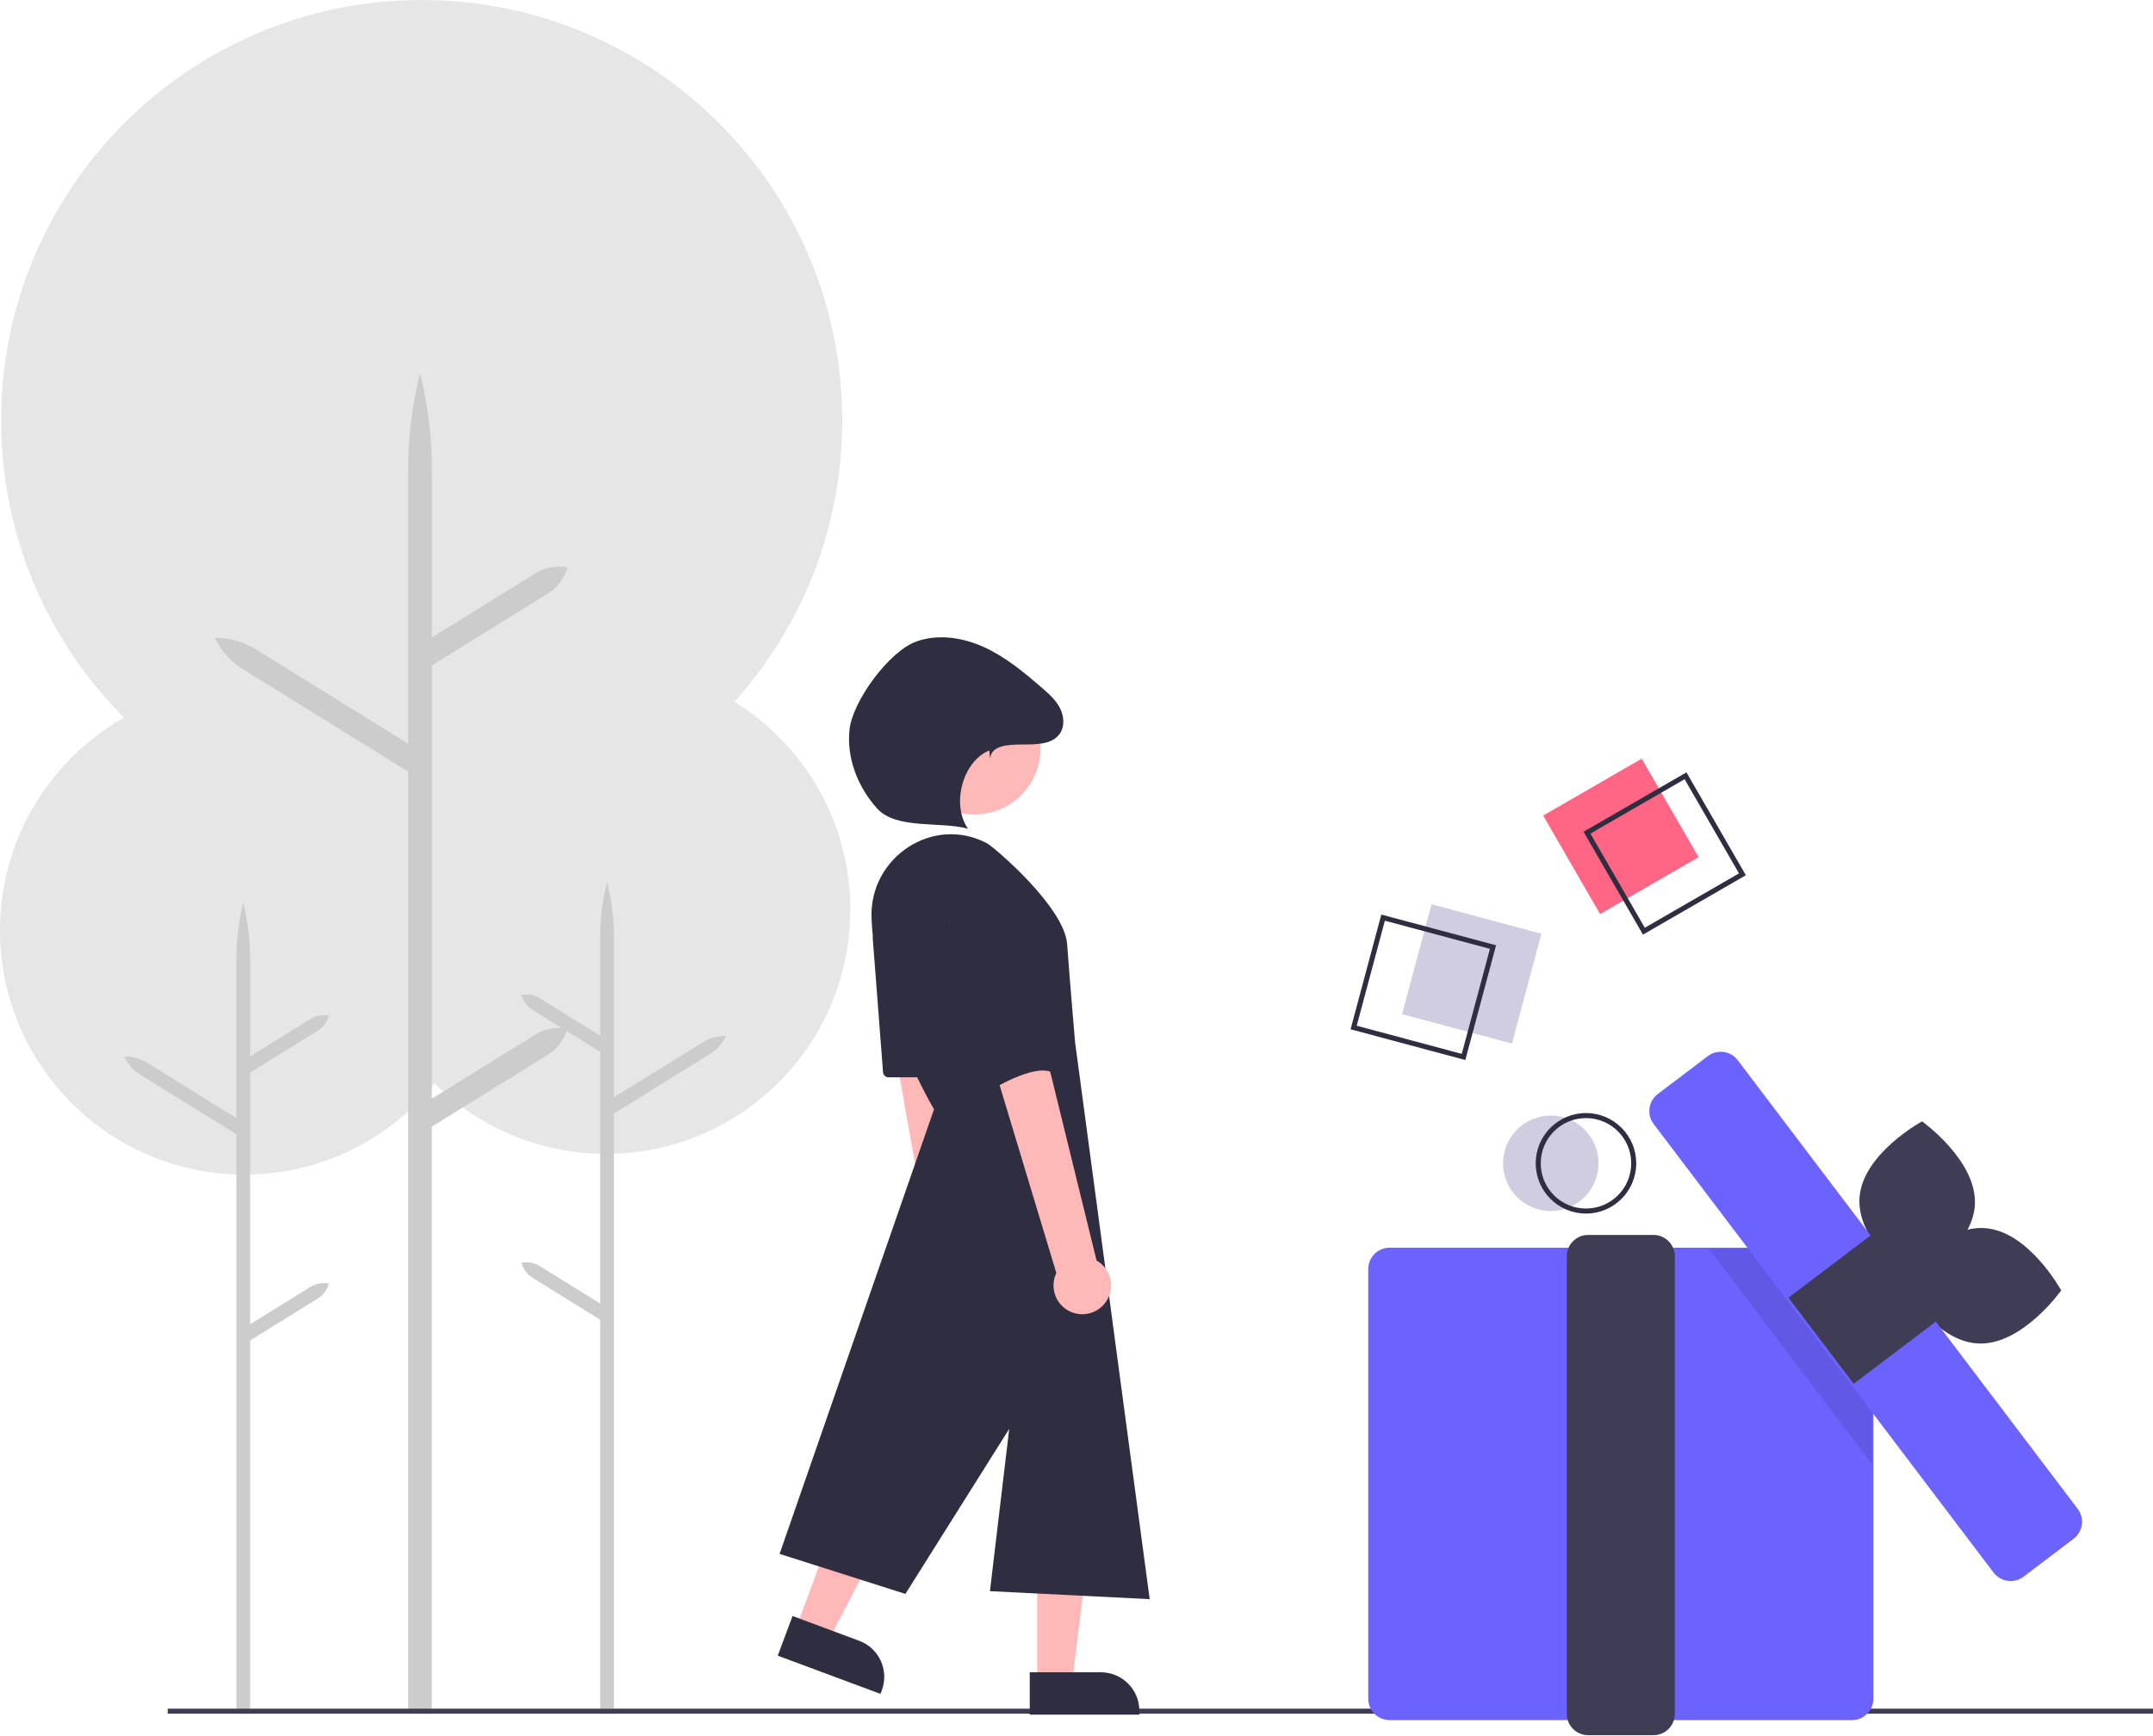
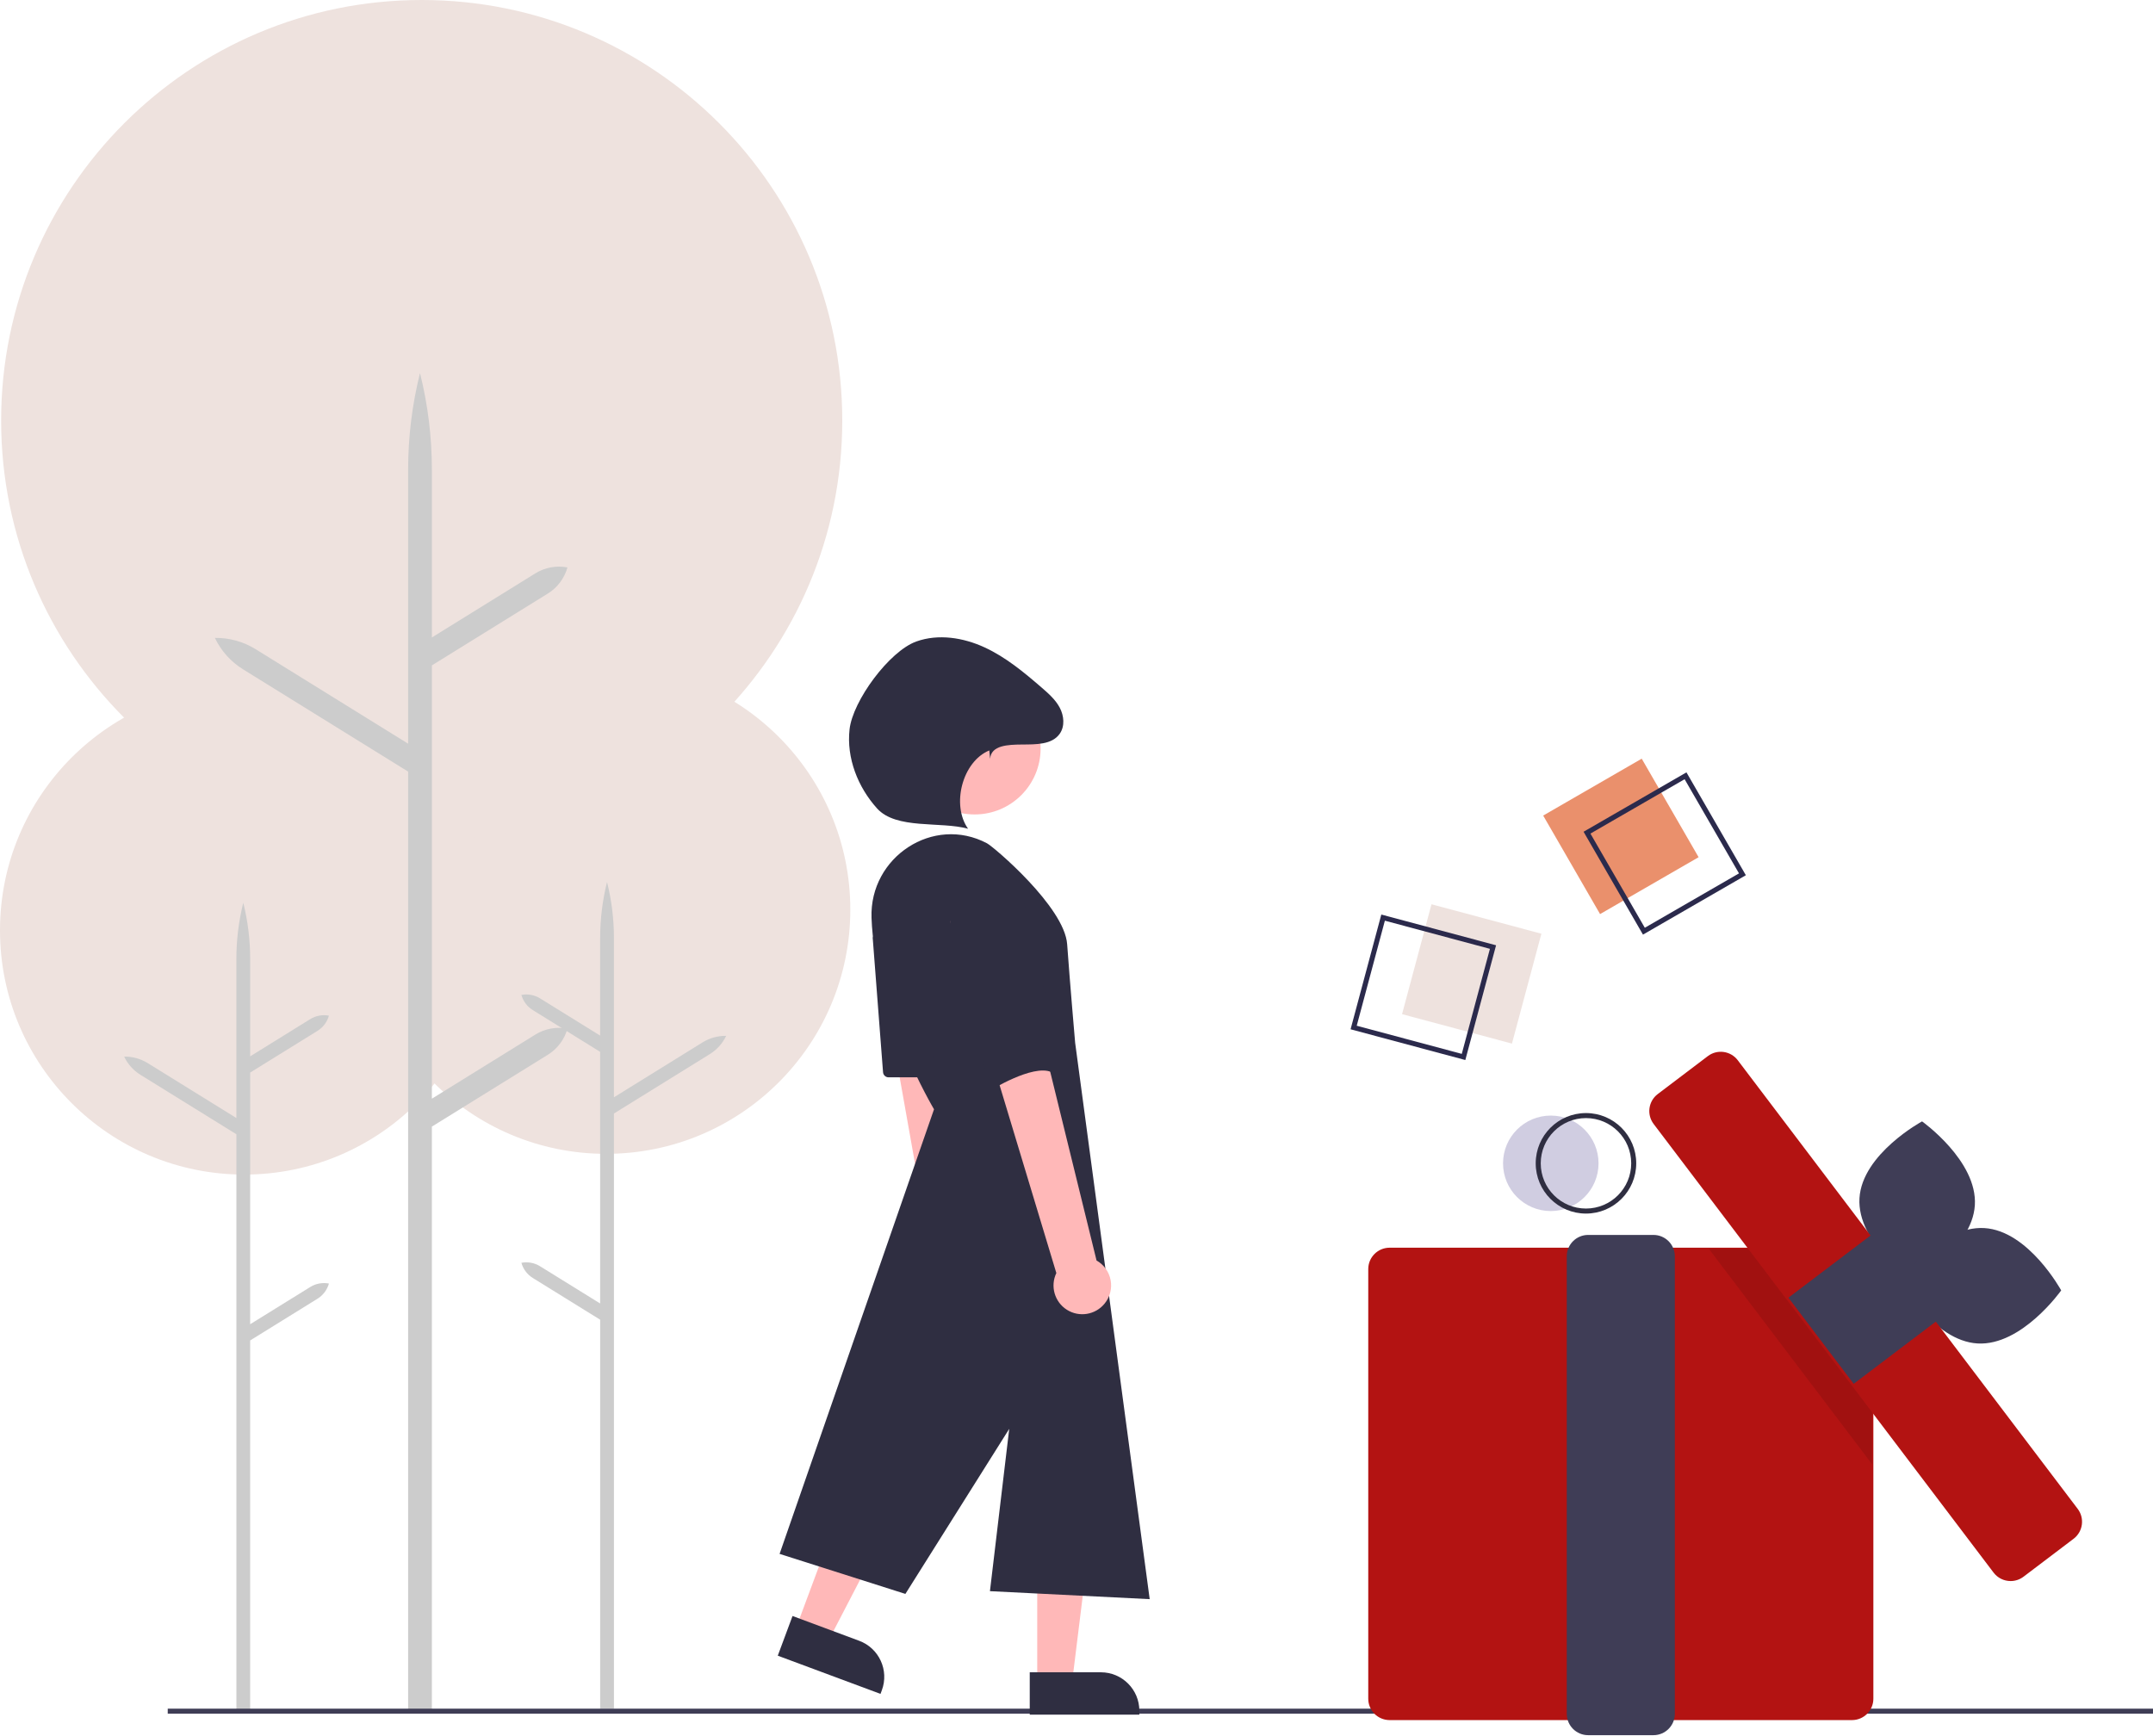
- <svg xmlns="http://www.w3.org/2000/svg" data-name="Layer 1" width="856.746" height="690.553" viewBox="0 0 856.746 690.553">
-   <circle cx="241.167" cy="361.995" r="97.2" fill="#e6e6e6" />
-   <path d="M386.532,608.657l23.91,14.816V523.321L383.642,506.714a10.396,10.396,0,0,1-4.536-6.039h0a10.396,10.396,0,0,1,7.427,1.374l23.91,14.816V478.03a91.89,91.89,0,0,1,2.744-22.286,91.887,91.887,0,0,1,2.744,22.286v63.387l35.274-21.858a17.286,17.286,0,0,1,9.389-2.59,17.287,17.287,0,0,1-6.498,7.254l-38.164,23.649V784.724h-5.487V629.928L383.642,613.321a10.396,10.396,0,0,1-4.536-6.039h0A10.396,10.396,0,0,1,386.532,608.657Z" transform="translate(-171.6269 -104.7236)" fill="#ccc" />
-   <circle cx="97.2" cy="370.247" r="97.2" fill="#e6e6e6" />
-   <path d="M295.089,616.91,271.179,631.726V531.574l26.8-16.607a10.396,10.396,0,0,0,4.536-6.039h0a10.396,10.396,0,0,0-7.427,1.374l-23.91,14.816V486.283a91.889,91.889,0,0,0-2.744-22.286,91.888,91.888,0,0,0-2.744,22.286v63.387L230.418,527.812a17.286,17.286,0,0,0-9.389-2.59,17.287,17.287,0,0,0,6.498,7.254l38.164,23.649V785.247H271.179V638.181l26.8-16.607a10.396,10.396,0,0,0,4.536-6.039h0A10.396,10.396,0,0,0,295.089,616.91Z" transform="translate(-171.6269 -104.7236)" fill="#ccc" />
-   <circle cx="167.808" cy="167.355" r="167.355" fill="#e6e6e6" />
-   <path d="M384.651,516.46l-41.167,25.51V369.534l46.143-28.593a17.899,17.899,0,0,0,7.81-10.397l0-0h-0a17.9,17.9,0,0,0-12.787,2.366l-41.167,25.51V291.555a158.211,158.211,0,0,0-4.724-38.371,158.208,158.208,0,0,0-4.724,38.371v109.137L273.304,363.057a29.763,29.763,0,0,0-16.165-4.46,29.763,29.763,0,0,0,11.188,12.49l65.709,40.718V785.614h9.447V553.084L389.627,524.491a17.899,17.899,0,0,0,7.811-10.397l0-0h-0A17.9,17.9,0,0,0,384.651,516.46Z" transform="translate(-171.6269 -104.7236)" fill="#ccc" />
-   <rect x="66.746" y="680" width="790" height="2" fill="#3f3d56" />
-   <rect x="793.994" y="414.943" width="45.274" height="45.274" transform="translate(-281.0094 362.2168) rotate(-30)" fill="#ff6584" />
-   <path d="M825.415,476.676l-23.638-40.941,40.941-23.637,23.638,40.942Zm-20.905-40.209,21.638,37.477L863.624,452.306l-21.638-37.477Z" transform="translate(-171.6269 -104.7236)" fill="#2f2e41" />
-   <circle cx="617.108" cy="462.969" r="19" fill="#d0cde1" />
-   <path d="M802.735,587.692a20,20,0,1,1,20-20A20,20,0,0,1,802.735,587.692Zm0-38a18,18,0,1,0,18,18A18,18,0,0,0,802.735,549.692Z" transform="translate(-171.6269 -104.7236)" fill="#2f2e41" />
-   <path d="M908.597,789.272h-184a8.51,8.51,0,0,1-8.5-8.5v-171a8.51,8.51,0,0,1,8.5-8.5h184a8.51,8.51,0,0,1,8.5,8.5v171A8.51,8.51,0,0,1,908.597,789.272Z" transform="translate(-171.6269 -104.7236)" fill="#6c63ff" />
-   <path d="M829.596,795.276h-26a8.51,8.51,0,0,1-8.5-8.5v-182.084a8.51,8.51,0,0,1,8.5-8.5h26a8.51,8.51,0,0,1,8.5,8.5v182.084A8.51,8.51,0,0,1,829.596,795.276Z" transform="translate(-171.6269 -104.7236)" fill="#3f3d56" />
-   <path d="M957.484,584.345c-1.075,17.64-24.904,30.542-24.904,30.542s-22.086-15.699-21.011-33.34,24.904-30.542,24.904-30.542S958.559,566.705,957.484,584.345Z" transform="translate(-171.6269 -104.7236)" fill="#3f3d56" />
-   <path d="M958.563,639.384c-17.644-1.02-30.619-24.808-30.619-24.808s15.63-22.135,33.274-21.115S991.837,618.269,991.837,618.269,976.207,640.404,958.563,639.384Z" transform="translate(-171.6269 -104.7236)" fill="#3f3d56" />
-   <polygon points="744.97 517.469 744.97 582.749 680.04 497.049 729.5 497.049 744.97 517.469" opacity="0.1" style="isolation:isolate" />
-   <path d="M971.719,733.938a8.489,8.489,0,0,1-6.785-3.363L829.66,552.033a8.5,8.5,0,0,1,1.642-11.908l19.927-15.098a8.498,8.498,0,0,1,11.908,1.643L998.411,705.21a8.5,8.5,0,0,1-1.642,11.908L976.842,732.216A8.454,8.454,0,0,1,971.719,733.938Z" transform="translate(-171.6269 -104.7236)" fill="#6c63ff" />
-   <rect x="891.919" y="603.825" width="43" height="43" transform="translate(-363.891 573.7996) rotate(-37.15004)" fill="#3f3d56" />
-   <rect x="734.633" y="469.685" width="45.274" height="45.274" transform="translate(-85.89891 991.6431) rotate(-75)" fill="#d0cde1" />
-   <path d="M754.726,526.585l-45.663-12.235,12.235-45.664,45.663,12.235ZM711.512,512.935l41.8,11.2,11.2-41.801-41.8-11.2Z" transform="translate(-171.6269 -104.7236)" fill="#2f2e41" />
-   <path d="M562.376,632.723a11.382,11.382,0,0,0-1.165-17.414L542.847,467.278,519.121,474.333l25.615,144.059A11.444,11.444,0,0,0,562.376,632.723Z" transform="translate(-171.6269 -104.7236)" fill="#ffb8b8" />
-   <polygon points="412.742 669.489 426.619 669.489 433.224 615.964 412.742 615.964 412.742 669.489" fill="#ffb8b8" />
-   <path d="M581.396,770.248h43.613a0,0,0,0,1,0,0v16.851a0,0,0,0,1,0,0H596.705a15.309,15.309,0,0,1-15.309-15.309v-1.541A0,0,0,0,1,581.396,770.248Z" transform="translate(1034.778 1452.623) rotate(-180)" fill="#2f2e41" />
-   <polygon points="316.779 647.875 329.786 652.713 354.636 604.848 335.44 597.707 316.779 647.875" fill="#ffb8b8" />
-   <path d="M482.696,754.919h43.613a0,0,0,0,1,0,0V771.77a0,0,0,0,1,0,0H498.005a15.309,15.309,0,0,1-15.309-15.309v-1.541A0,0,0,0,1,482.696,754.919Z" transform="translate(539.601 1549.959) rotate(-159.5964)" fill="#2f2e41" />
-   <circle cx="387.848" cy="297.888" r="26.239" fill="#ffb8b8" />
-   <path d="M518.434,469.953c-.822-24.168,24.579-40.934,45.95-29.619,2.723,1.442,30.838,25.328,31.897,40.161s3.179,39.203,3.179,39.203L629.127,741.141l-63.572-3.179,7.677-64.598-41.322,65.691-50.059-15.926,61.453-176.942S519.679,506.579,518.434,469.953Z" transform="translate(-171.6269 -104.7236)" fill="#2f2e41" />
-   <path d="M518.935,478.367l4.082,53.069a2.206,2.206,0,0,0,2.2,2.037H543.178a2.206,2.206,0,0,0,2.037-3.052L523.172,477.352A2.206,2.206,0,0,0,518.935,478.367Z" transform="translate(-171.6269 -104.7236)" fill="#2f2e41" />
-   <path d="M611.175,623.528a11.382,11.382,0,0,0-3.195-17.158l-35.562-144.864-22.738,9.783,42.298,140.071a11.444,11.444,0,0,0,19.197,12.168Z" transform="translate(-171.6269 -104.7236)" fill="#ffb8b8" />
-   <path d="M552.841,448.71s-7.417,14.833,0,41.322S565.555,538.77,565.555,538.77s16.953-10.595,24.369-7.417S578.192,460.743,578.192,460.743,566.614,435.996,552.841,448.71Z" transform="translate(-171.6269 -104.7236)" fill="#2f2e41" />
-   <path d="M565.632,406.706c.354-5.444,7.223-5.631,12.679-5.683s11.978.143,15.065-4.355c2.04-2.973,1.65-7.1-.035-10.288s-4.458-5.639-7.185-7.997c-7.041-6.089-14.298-12.129-22.752-16.027s-18.36-5.472-27.128-2.344c-10.77,3.843-25.329,23.626-26.587,34.992s3.285,22.953,10.942,31.446,25.182,5.066,36.211,8.088c-6.705-9.49-2.285-26.733,8.456-31.164Z" transform="translate(-171.6269 -104.7236)" fill="#2f2e41" />
+ <svg xmlns="http://www.w3.org/2000/svg" data-name="Layer 1" width="856.746" height="690.553" viewBox="0 0 856.746 690.553" version="1.1" id="svg19">
+   <defs id="defs19" />
+   <circle cx="241.167" cy="361.995" r="97.2" fill="#e6e6e6" id="circle1" style="fill:#eee2de;fill-opacity:1" />
+   <path d="M386.532,608.657l23.91,14.816V523.321L383.642,506.714a10.396,10.396,0,0,1-4.536-6.039h0a10.396,10.396,0,0,1,7.427,1.374l23.91,14.816V478.03a91.89,91.89,0,0,1,2.744-22.286,91.887,91.887,0,0,1,2.744,22.286v63.387l35.274-21.858a17.286,17.286,0,0,1,9.389-2.59,17.287,17.287,0,0,1-6.498,7.254l-38.164,23.649V784.724h-5.487V629.928L383.642,613.321a10.396,10.396,0,0,1-4.536-6.039h0A10.396,10.396,0,0,1,386.532,608.657Z" transform="translate(-171.6269 -104.7236)" fill="#ccc" id="path1" />
+   <circle cx="97.2" cy="370.247" r="97.2" fill="#e6e6e6" id="circle2" style="fill:#eee2de;fill-opacity:1" />
+   <path d="M295.089,616.91,271.179,631.726V531.574l26.8-16.607a10.396,10.396,0,0,0,4.536-6.039h0a10.396,10.396,0,0,0-7.427,1.374l-23.91,14.816V486.283a91.889,91.889,0,0,0-2.744-22.286,91.888,91.888,0,0,0-2.744,22.286v63.387L230.418,527.812a17.286,17.286,0,0,0-9.389-2.59,17.287,17.287,0,0,0,6.498,7.254l38.164,23.649V785.247H271.179V638.181l26.8-16.607a10.396,10.396,0,0,0,4.536-6.039h0A10.396,10.396,0,0,0,295.089,616.91Z" transform="translate(-171.6269 -104.7236)" fill="#ccc" id="path2" />
+   <circle cx="167.808" cy="167.355" r="167.355" fill="#e6e6e6" id="circle3" style="fill:#eee2de;fill-opacity:1" />
+   <path d="M384.651,516.46l-41.167,25.51V369.534l46.143-28.593a17.899,17.899,0,0,0,7.81-10.397l0-0h-0a17.9,17.9,0,0,0-12.787,2.366l-41.167,25.51V291.555a158.211,158.211,0,0,0-4.724-38.371,158.208,158.208,0,0,0-4.724,38.371v109.137L273.304,363.057a29.763,29.763,0,0,0-16.165-4.46,29.763,29.763,0,0,0,11.188,12.49l65.709,40.718V785.614h9.447V553.084L389.627,524.491a17.899,17.899,0,0,0,7.811-10.397l0-0h-0A17.9,17.9,0,0,0,384.651,516.46Z" transform="translate(-171.6269 -104.7236)" fill="#ccc" id="path3" />
+   <rect x="66.746" y="680" width="790" height="2" fill="#3f3d56" id="rect3" />
+   <rect x="793.994" y="414.943" width="45.274" height="45.274" transform="translate(-281.0094 362.2168) rotate(-30)" fill="#ff6584" id="rect4" style="fill:#ea906c;fill-opacity:1" />
+   <path d="M825.415,476.676l-23.638-40.941,40.941-23.637,23.638,40.942Zm-20.905-40.209,21.638,37.477L863.624,452.306l-21.638-37.477Z" transform="translate(-171.6269 -104.7236)" fill="#2f2e41" id="path4" style="fill:#2b2a4c;fill-opacity:1" />
+   <circle cx="617.108" cy="462.969" r="19" fill="#d0cde1" id="circle4" />
+   <path d="M802.735,587.692a20,20,0,1,1,20-20A20,20,0,0,1,802.735,587.692Zm0-38a18,18,0,1,0,18,18A18,18,0,0,0,802.735,549.692Z" transform="translate(-171.6269 -104.7236)" fill="#2f2e41" id="path5" />
+   <path d="M908.597,789.272h-184a8.51,8.51,0,0,1-8.5-8.5v-171a8.51,8.51,0,0,1,8.5-8.5h184a8.51,8.51,0,0,1,8.5,8.5v171A8.51,8.51,0,0,1,908.597,789.272Z" transform="translate(-171.6269 -104.7236)" fill="#6c63ff" id="path6" style="fill:#b31312;fill-opacity:1" />
+   <path d="M829.596,795.276h-26a8.51,8.51,0,0,1-8.5-8.5v-182.084a8.51,8.51,0,0,1,8.5-8.5h26a8.51,8.51,0,0,1,8.5,8.5v182.084A8.51,8.51,0,0,1,829.596,795.276Z" transform="translate(-171.6269 -104.7236)" fill="#3f3d56" id="path7" />
+   <path d="M957.484,584.345c-1.075,17.64-24.904,30.542-24.904,30.542s-22.086-15.699-21.011-33.34,24.904-30.542,24.904-30.542S958.559,566.705,957.484,584.345Z" transform="translate(-171.6269 -104.7236)" fill="#3f3d56" id="path8" />
+   <path d="M958.563,639.384c-17.644-1.02-30.619-24.808-30.619-24.808s15.63-22.135,33.274-21.115S991.837,618.269,991.837,618.269,976.207,640.404,958.563,639.384Z" transform="translate(-171.6269 -104.7236)" fill="#3f3d56" id="path9" />
+   <polygon points="744.97 517.469 744.97 582.749 680.04 497.049 729.5 497.049 744.97 517.469" opacity="0.1" style="isolation:isolate" id="polygon9" />
+   <path d="M971.719,733.938a8.489,8.489,0,0,1-6.785-3.363L829.66,552.033a8.5,8.5,0,0,1,1.642-11.908l19.927-15.098a8.498,8.498,0,0,1,11.908,1.643L998.411,705.21a8.5,8.5,0,0,1-1.642,11.908L976.842,732.216A8.454,8.454,0,0,1,971.719,733.938Z" transform="translate(-171.6269 -104.7236)" fill="#6c63ff" id="path10" style="fill:#b31312;fill-opacity:1" />
+   <rect x="891.919" y="603.825" width="43" height="43" transform="translate(-363.891 573.7996) rotate(-37.15004)" fill="#3f3d56" id="rect10" />
+   <rect x="734.633" y="469.685" width="45.274" height="45.274" transform="translate(-85.89891 991.6431) rotate(-75)" fill="#d0cde1" id="rect11" style="fill:#eee2de;fill-opacity:1" />
+   <path d="M754.726,526.585l-45.663-12.235,12.235-45.664,45.663,12.235ZM711.512,512.935l41.8,11.2,11.2-41.801-41.8-11.2Z" transform="translate(-171.6269 -104.7236)" fill="#2f2e41" id="path11" style="fill:#2b2a4c;fill-opacity:1" />
+   <path d="M562.376,632.723a11.382,11.382,0,0,0-1.165-17.414L542.847,467.278,519.121,474.333l25.615,144.059A11.444,11.444,0,0,0,562.376,632.723Z" transform="translate(-171.6269 -104.7236)" fill="#ffb8b8" id="path12" />
+   <polygon points="412.742 669.489 426.619 669.489 433.224 615.964 412.742 615.964 412.742 669.489" fill="#ffb8b8" id="polygon12" />
+   <path d="M581.396,770.248h43.613a0,0,0,0,1,0,0v16.851a0,0,0,0,1,0,0H596.705a15.309,15.309,0,0,1-15.309-15.309v-1.541A0,0,0,0,1,581.396,770.248Z" transform="translate(1034.778 1452.623) rotate(-180)" fill="#2f2e41" id="path13" />
+   <polygon points="316.779 647.875 329.786 652.713 354.636 604.848 335.44 597.707 316.779 647.875" fill="#ffb8b8" id="polygon13" />
+   <path d="M482.696,754.919h43.613a0,0,0,0,1,0,0V771.77a0,0,0,0,1,0,0H498.005a15.309,15.309,0,0,1-15.309-15.309v-1.541A0,0,0,0,1,482.696,754.919Z" transform="translate(539.601 1549.959) rotate(-159.5964)" fill="#2f2e41" id="path14" />
+   <circle cx="387.848" cy="297.888" r="26.239" fill="#ffb8b8" id="circle14" />
+   <path d="M518.434,469.953c-.822-24.168,24.579-40.934,45.95-29.619,2.723,1.442,30.838,25.328,31.897,40.161s3.179,39.203,3.179,39.203L629.127,741.141l-63.572-3.179,7.677-64.598-41.322,65.691-50.059-15.926,61.453-176.942S519.679,506.579,518.434,469.953Z" transform="translate(-171.6269 -104.7236)" fill="#2f2e41" id="path15" />
+   <path d="M518.935,478.367l4.082,53.069a2.206,2.206,0,0,0,2.2,2.037H543.178a2.206,2.206,0,0,0,2.037-3.052L523.172,477.352A2.206,2.206,0,0,0,518.935,478.367Z" transform="translate(-171.6269 -104.7236)" fill="#2f2e41" id="path16" />
+   <path d="M611.175,623.528a11.382,11.382,0,0,0-3.195-17.158l-35.562-144.864-22.738,9.783,42.298,140.071a11.444,11.444,0,0,0,19.197,12.168Z" transform="translate(-171.6269 -104.7236)" fill="#ffb8b8" id="path17" />
+   <path d="M552.841,448.71s-7.417,14.833,0,41.322S565.555,538.77,565.555,538.77s16.953-10.595,24.369-7.417S578.192,460.743,578.192,460.743,566.614,435.996,552.841,448.71Z" transform="translate(-171.6269 -104.7236)" fill="#2f2e41" id="path18" />
+   <path d="M565.632,406.706c.354-5.444,7.223-5.631,12.679-5.683s11.978.143,15.065-4.355c2.04-2.973,1.65-7.1-.035-10.288s-4.458-5.639-7.185-7.997c-7.041-6.089-14.298-12.129-22.752-16.027s-18.36-5.472-27.128-2.344c-10.77,3.843-25.329,23.626-26.587,34.992s3.285,22.953,10.942,31.446,25.182,5.066,36.211,8.088c-6.705-9.49-2.285-26.733,8.456-31.164Z" transform="translate(-171.6269 -104.7236)" fill="#2f2e41" id="path19" />
</svg>
